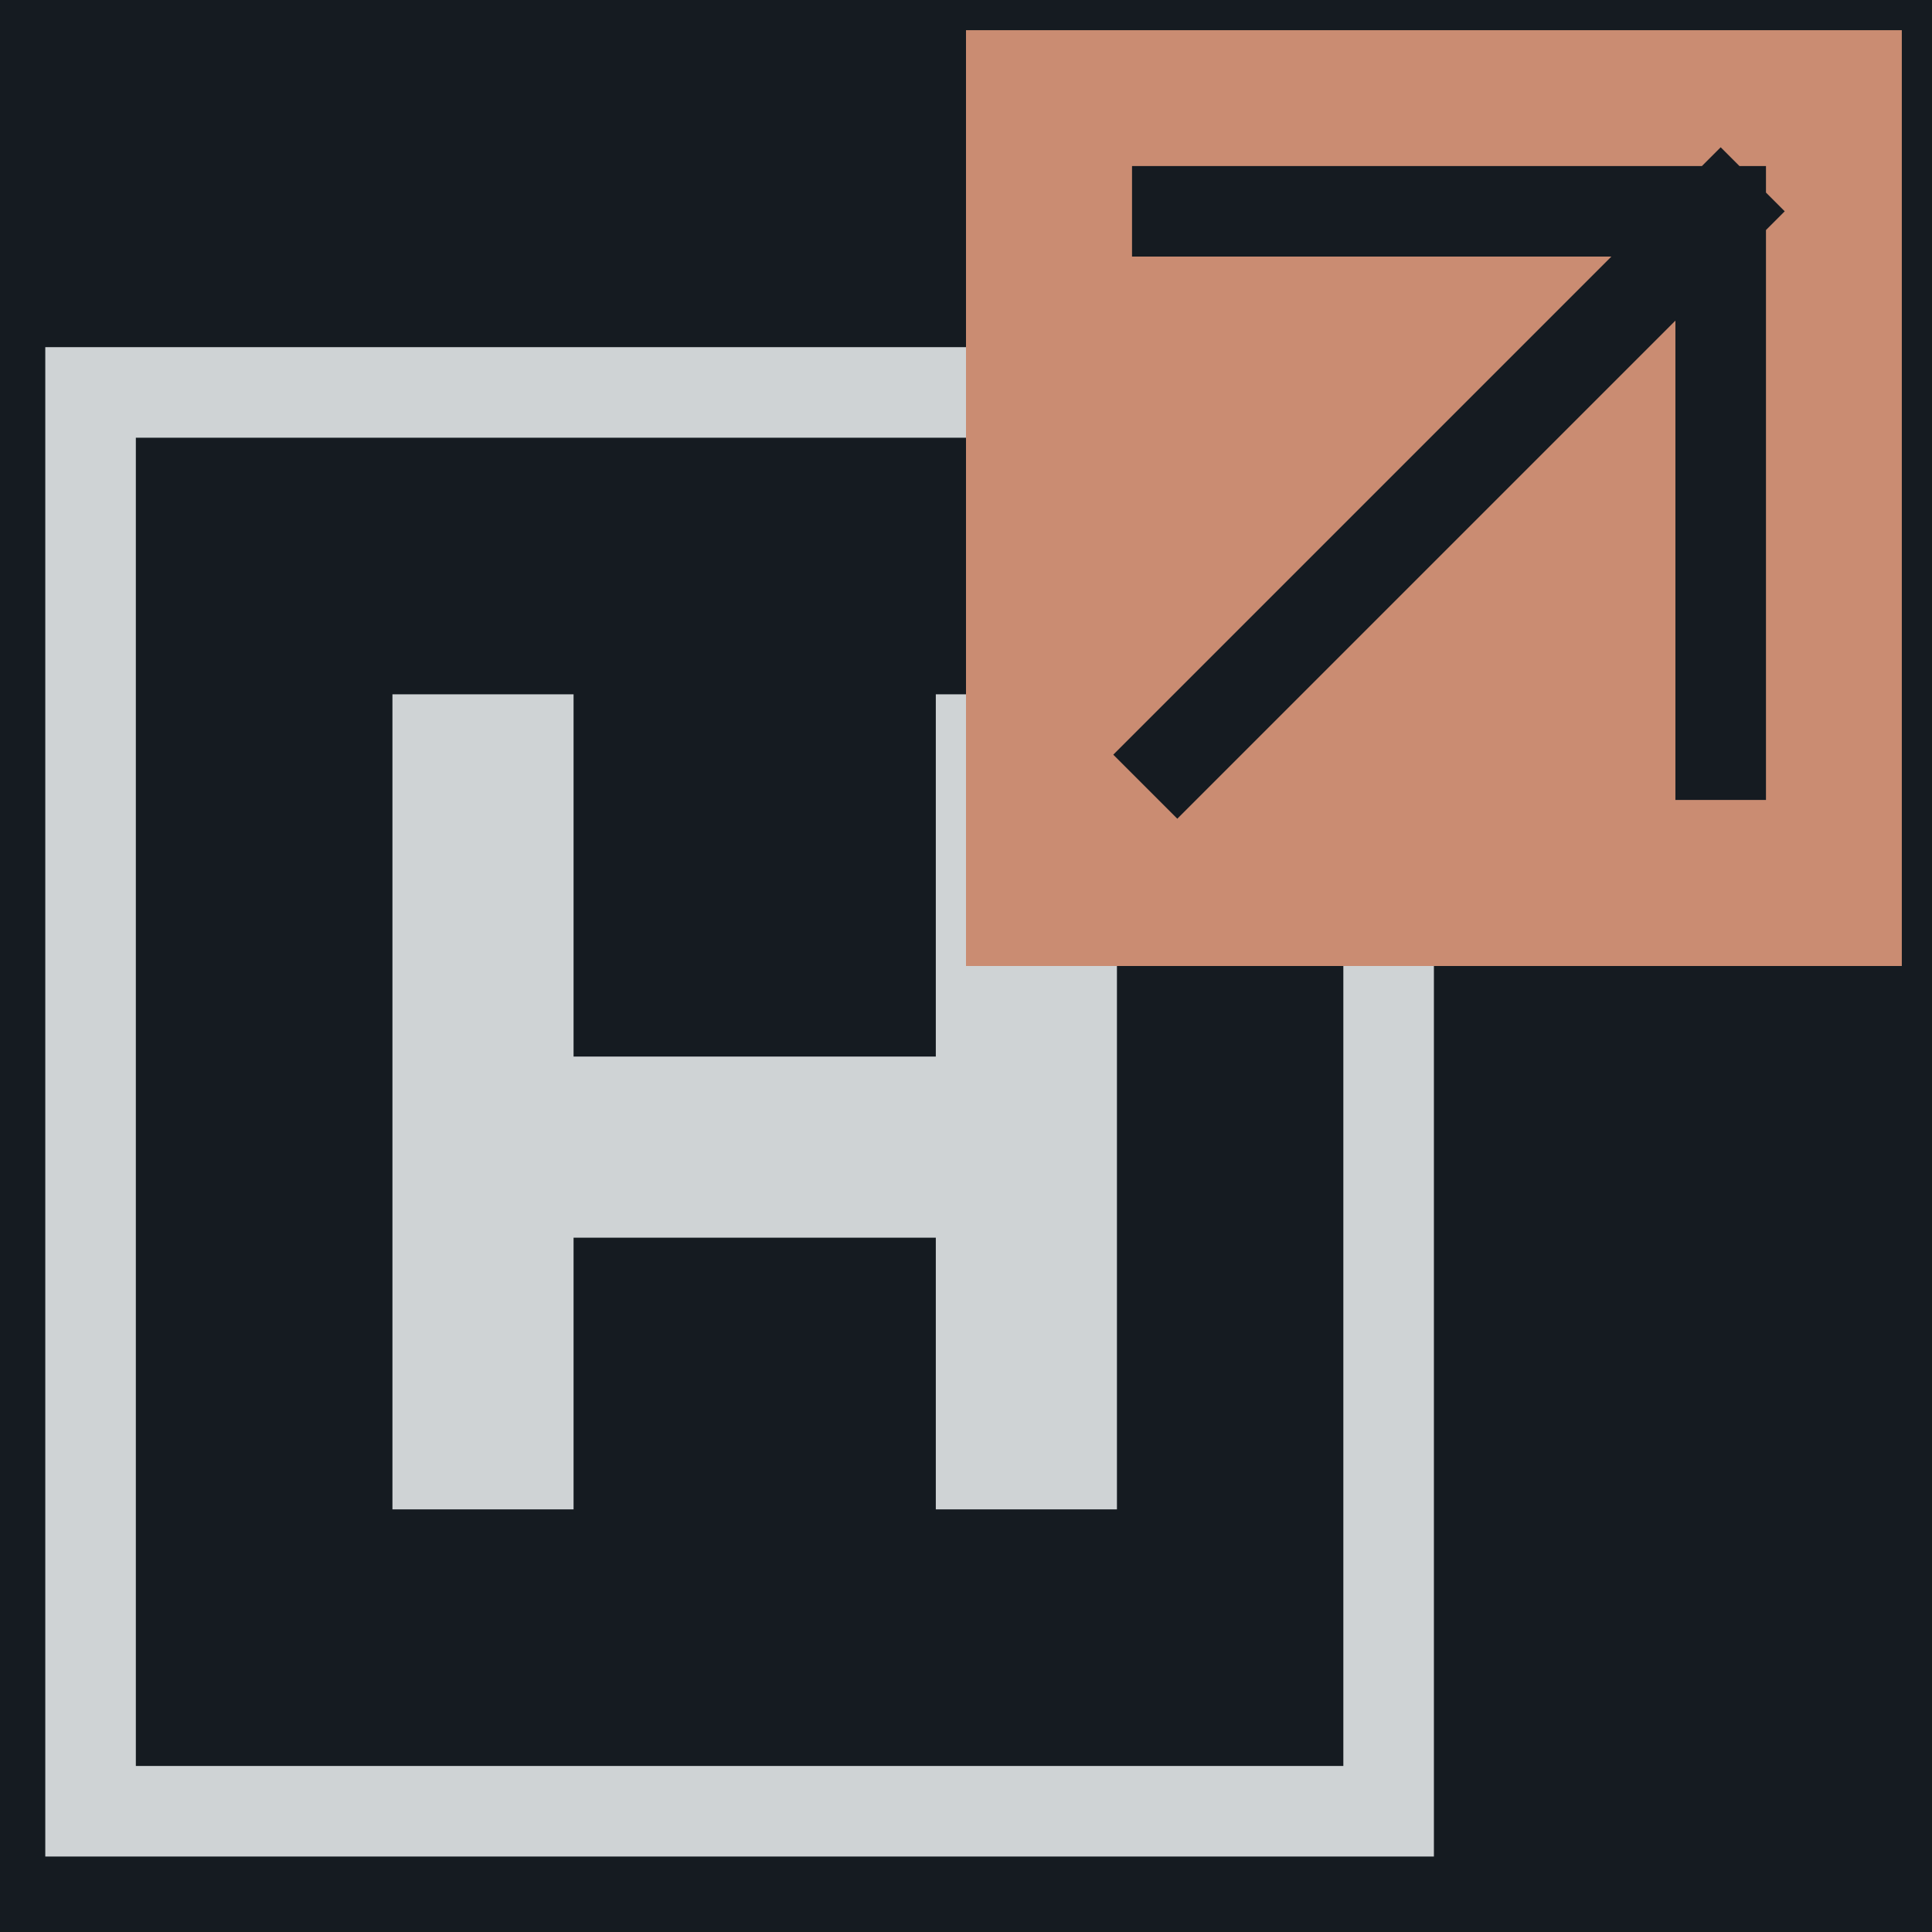
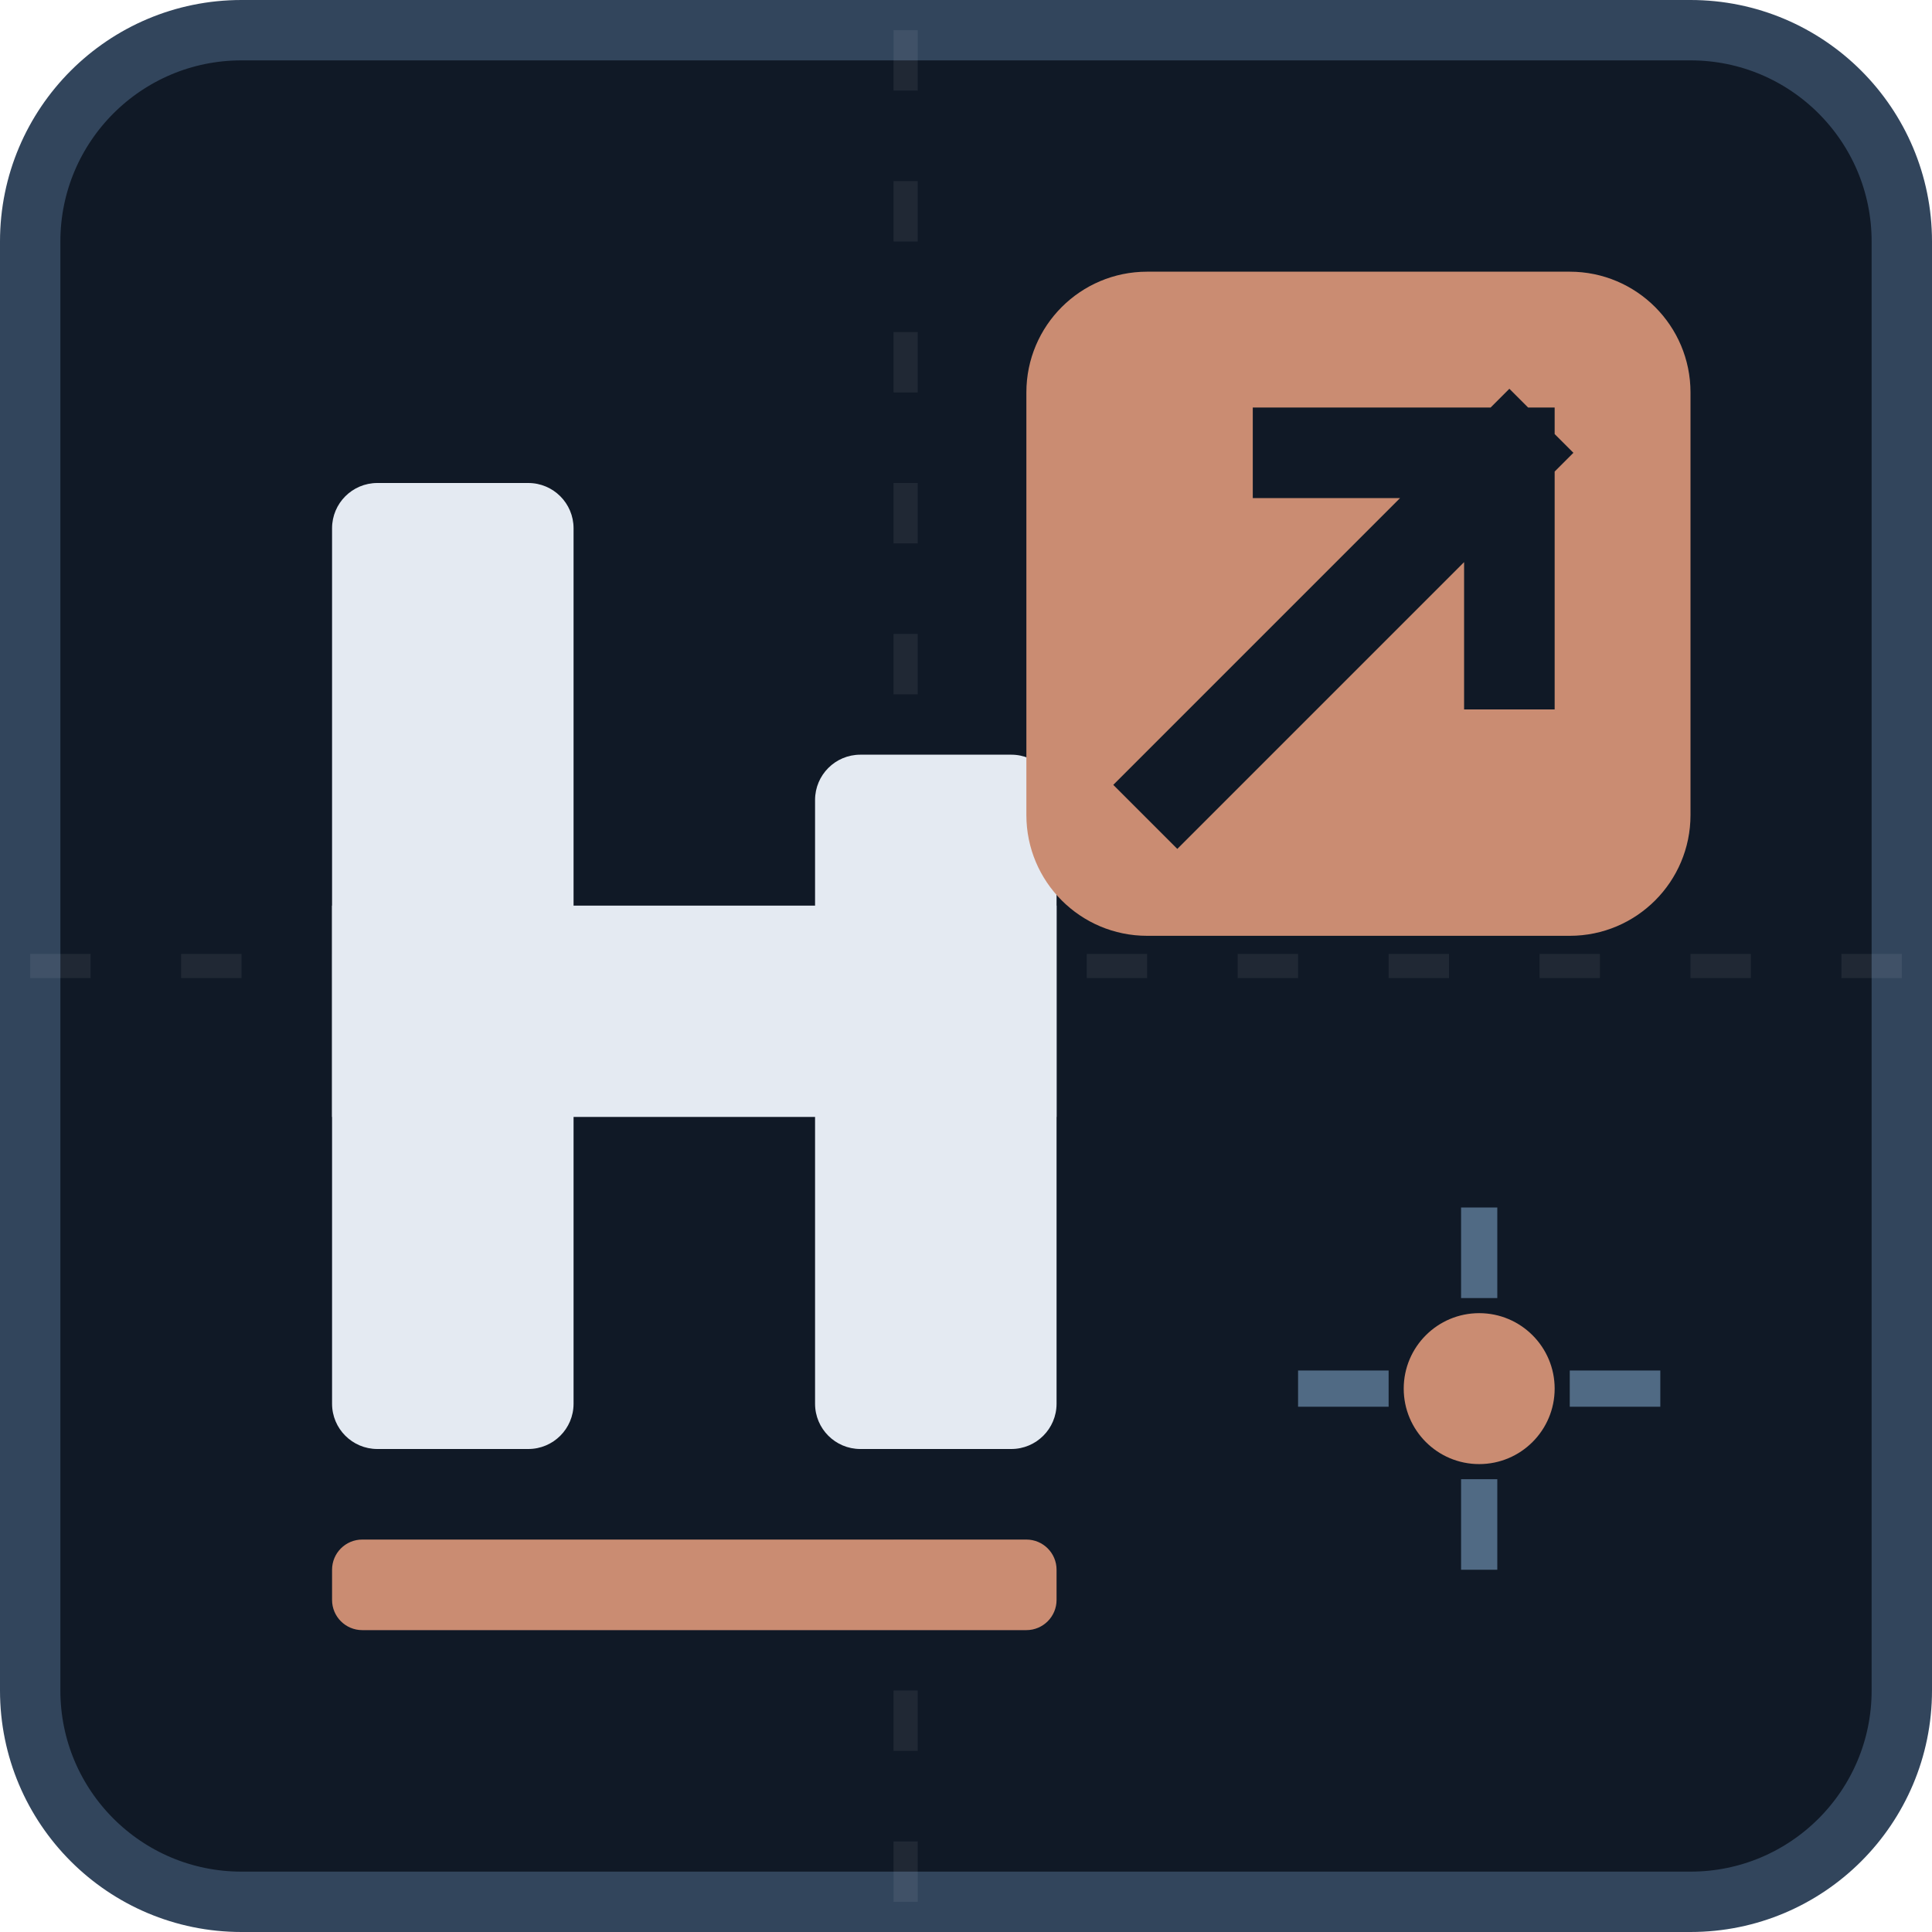
<svg xmlns="http://www.w3.org/2000/svg" viewBox="0 0 64 64">
-   <rect width="64" height="64" fill="#151b21" />
-   <rect x="3" y="13" width="43" height="47" fill="none" stroke="#cfd3d5" stroke-width="3" />
-   <path d="M13 23h6v12h12V23h6v27h-6V41H19v9h-6Z" fill="#cfd3d5" />
-   <rect x="32" y="1" width="31" height="31" fill="#ca8c72" />
-   <path d="M39 25 57 7M39 7h18v18" fill="none" stroke="#151b21" stroke-width="3" stroke-linecap="square" stroke-linejoin="miter" />
+   <defs>
+     <style>
+       .bg{fill:#101926;stroke:#32455c;stroke-width:2}
+       .h{fill:#e4eaf2}
+       .ac{fill:#ca8c72}
+       .ar{fill:none;stroke:#101926;stroke-width:3;stroke-linecap:square;stroke-linejoin:miter}
+       .gd{stroke:rgba(255,255,255,.07);stroke-width:.8;stroke-dasharray:2 3}
+       .mk{stroke:#506a84;stroke-width:1.2}
+       @media(prefers-color-scheme:light){
+         .bg{fill:#f4f0e6;stroke:#c5cbd4}
+         .h{fill:#14171a}
+         .ac{fill:#b84838}
+         .ar{stroke:#f4f0e6}
+         .gd{stroke:rgba(0,0,0,.06)}
+         .mk{stroke:#9aa5b0}
+       }
+     </style>
+   </defs>
+   <rect x="1" y="1" width="62" height="62" rx="7" class="bg" />
+   <line x1="1" y1="32" x2="63" y2="32" class="gd" />
+   <line x1="30" y1="1" x2="30" y2="63" class="gd" />
+   <rect x="11" y="16" width="8" height="32" rx="1.5" class="h" />
+   <rect x="27" y="25" width="8" height="23" rx="1.5" class="h" />
+   <rect x="11" y="30" width="24" height="7" class="h" />
+   <rect x="11" y="51" width="24" height="3" rx="1" class="ac" />
+   <rect x="34" y="9" width="22" height="22" rx="4" class="ac" />
+   <path d="M39 26 50 15M43 15h7v7" class="ar" />
+   <circle cx="49" cy="46" r="2.5" class="ac" />
+   <line x1="43" y1="46" x2="46" y2="46" class="mk" />
+   <line x1="52" y1="46" x2="55" y2="46" class="mk" />
+   <line x1="49" y1="40" x2="49" y2="43" class="mk" />
+   <line x1="49" y1="49" x2="49" y2="52" class="mk" />
</svg>
